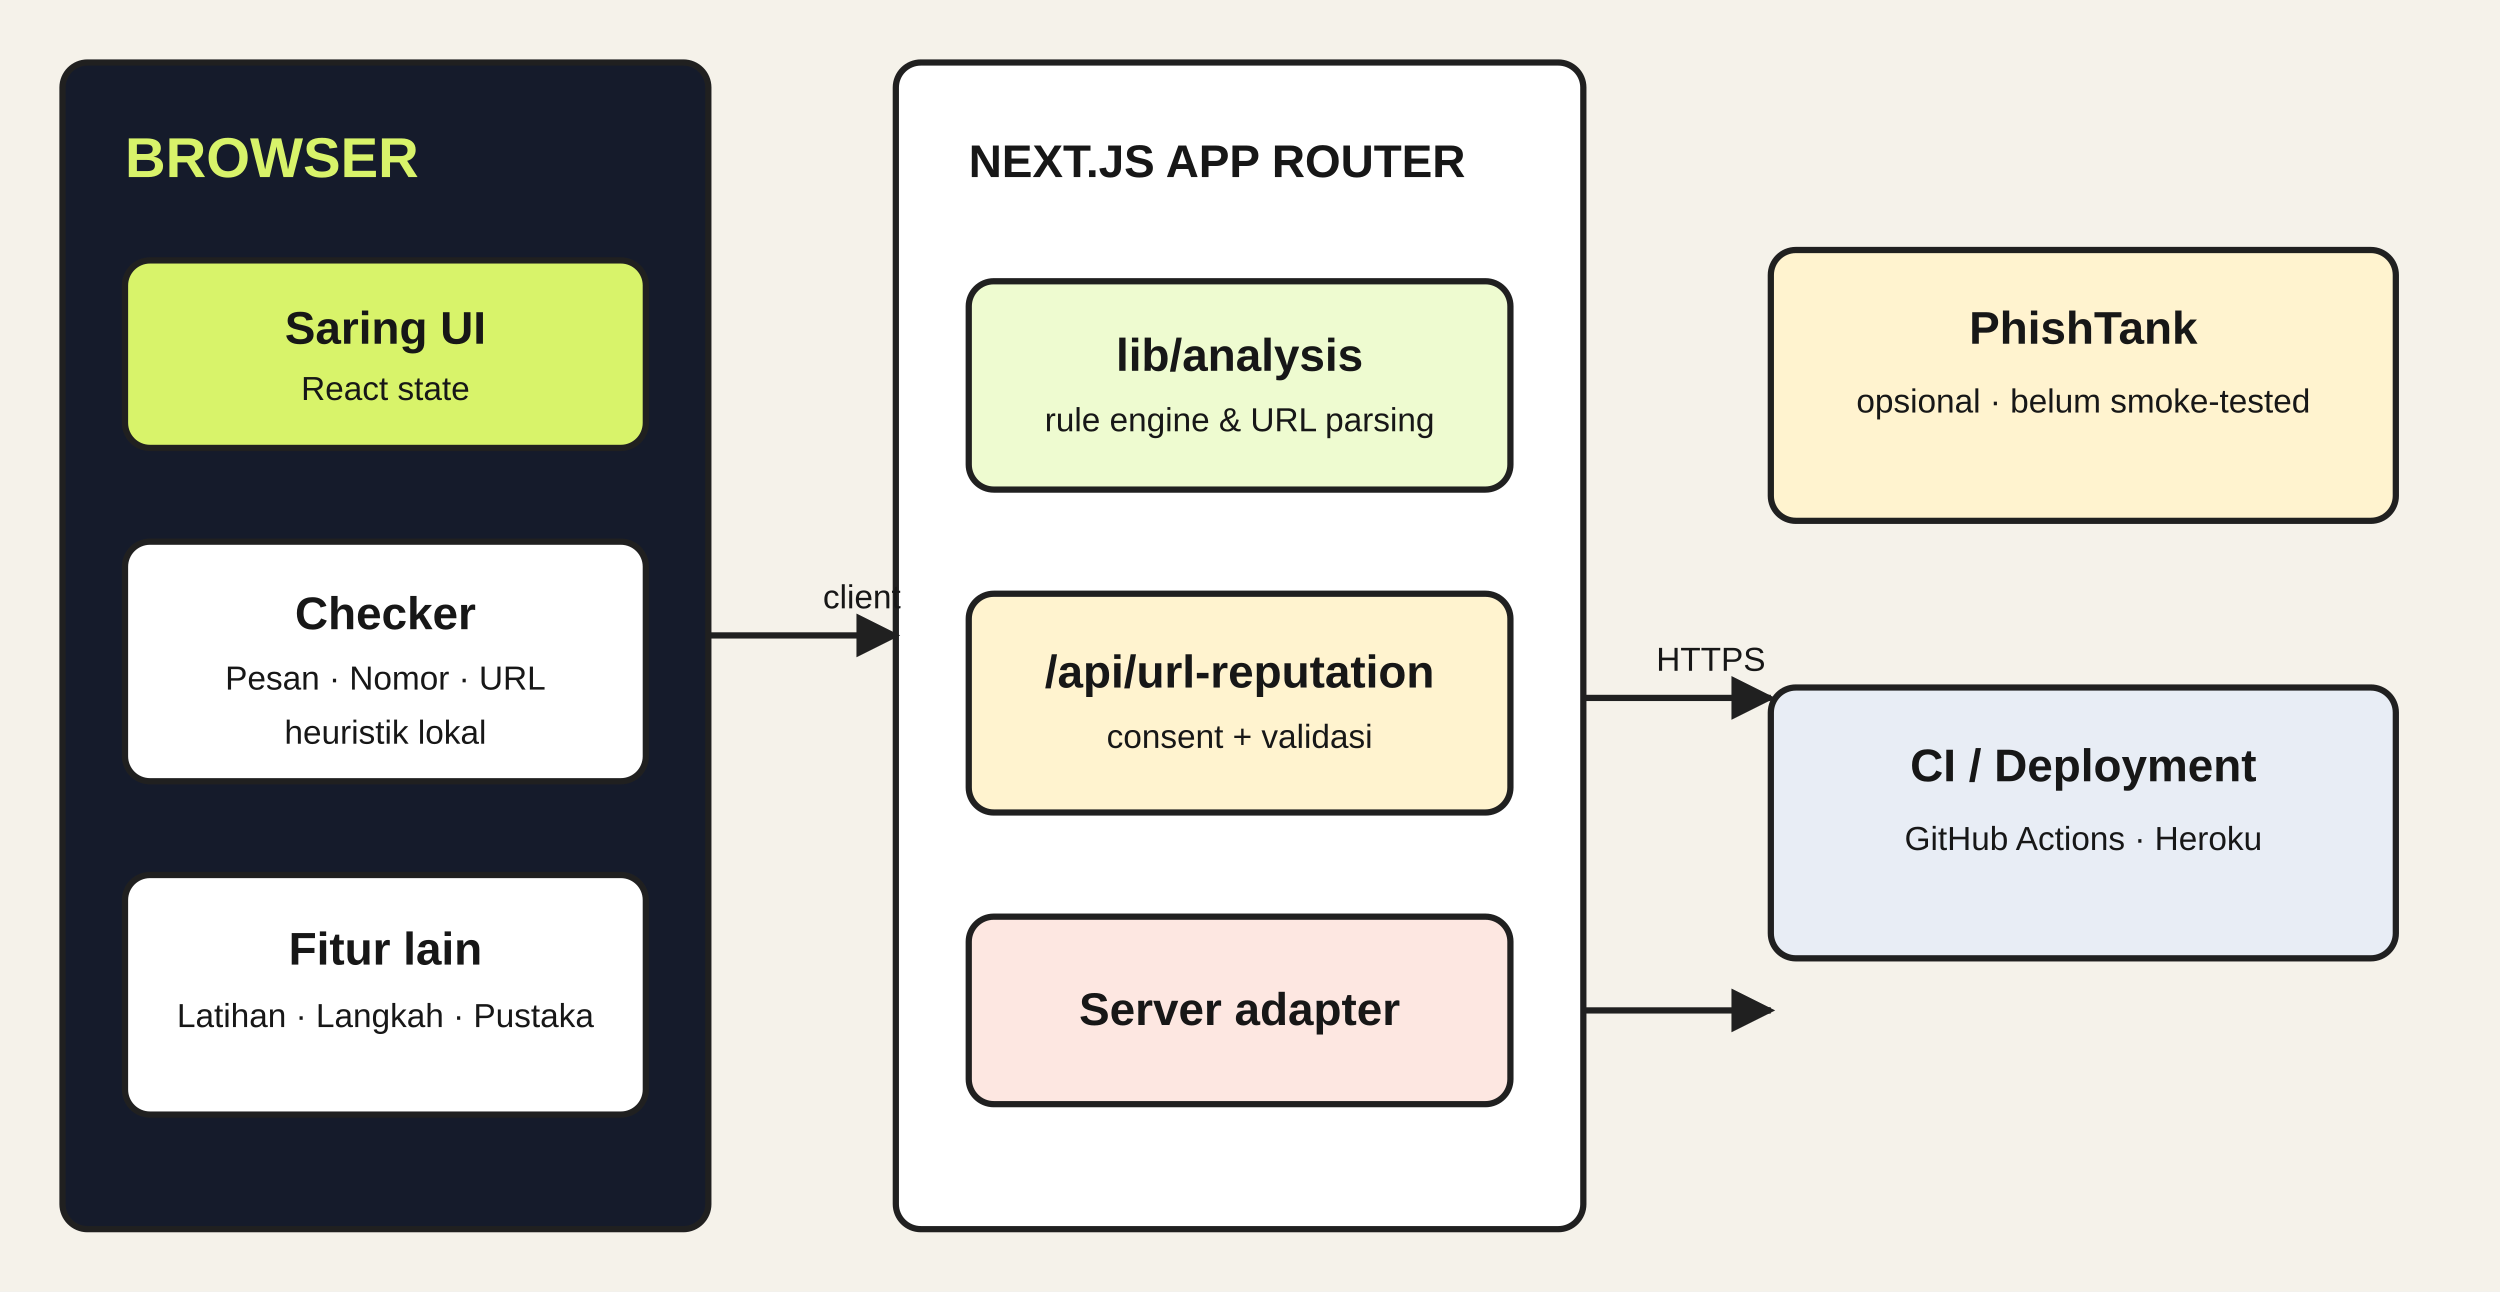
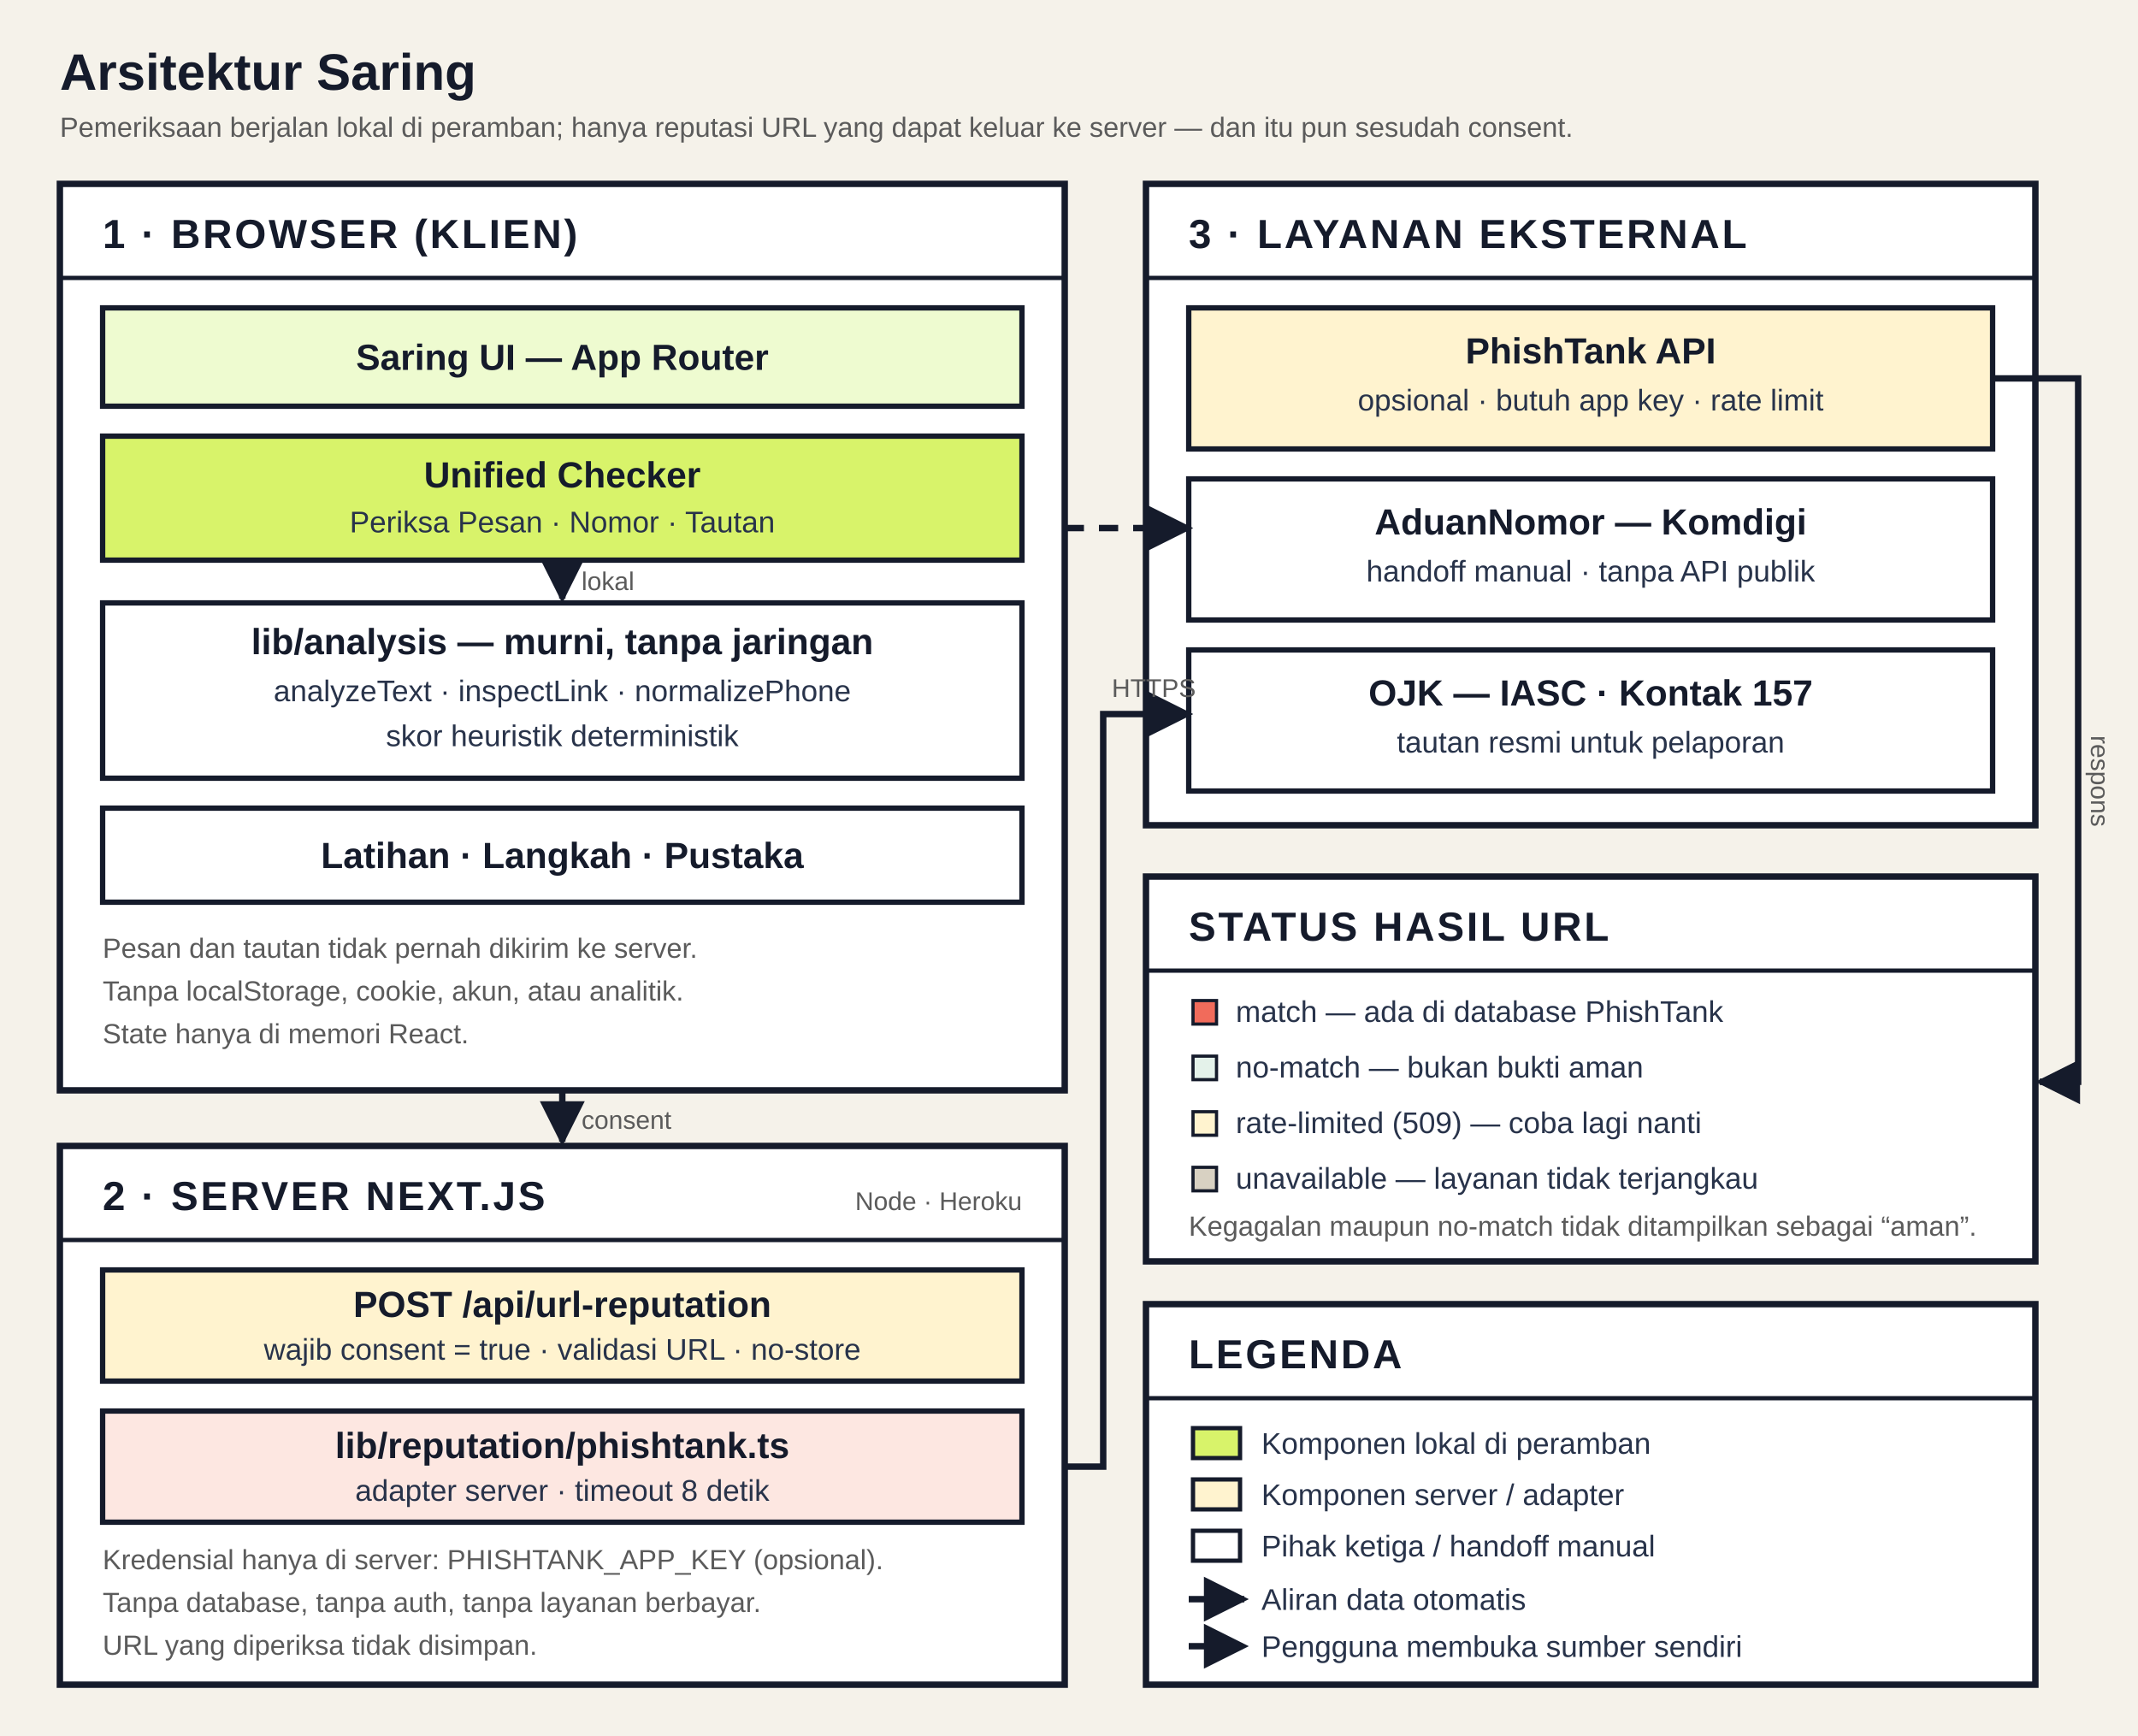
- <svg xmlns="http://www.w3.org/2000/svg" viewBox="0 0 1200 620" role="img" aria-labelledby="title desc">
-   <style>text{font-family:Segoe UI,Arial,sans-serif;fill:#171717} .box{stroke:#202020;stroke-width:3;rx:12} .label{font-size:22px;font-weight:700} .small{font-size:16px} .line{stroke:#202020;stroke-width:3;fill:none;marker-end:url(#arrow)}</style>
+ <svg xmlns="http://www.w3.org/2000/svg" viewBox="0 0 1000 812" width="1000" height="812" role="img" aria-labelledby="diagTitle diagDesc" preserveAspectRatio="xMidYMid meet">
+   <style>
+     text{font-family:'Segoe UI',Arial,Helvetica,sans-serif;fill:#151b2b}
+     .grp{fill:#ffffff;stroke:#151b2b;stroke-width:3}
+     .hd{font-size:19px;font-weight:700;letter-spacing:.06em}
+     .ttl{font-size:17px;font-weight:700;text-anchor:middle}
+     .det{font-size:14px;text-anchor:middle;fill:#28334a}
+     .note{font-size:13px;fill:#5b5b5b}
+     .lg{font-size:14px;fill:#28334a}
+     .flow{stroke:#151b2b;stroke-width:3;fill:none;marker-end:url(#arw)}
+     .manual{stroke:#151b2b;stroke-width:3;fill:none;stroke-dasharray:9 7;marker-end:url(#arw)}
+     .cap{font-size:12px;fill:#5b5b5b}
+   </style>
  <defs>
-     <marker id="arrow" viewBox="0 0 10 10" refX="9" refY="5" markerWidth="7" markerHeight="7" orient="auto-start-reverse">
-       <path d="M 0 0 L 10 5 L 0 10 z" fill="#202020" />
+     <marker id="arw" viewBox="0 0 10 10" refX="9" refY="5" markerWidth="7" markerHeight="7" orient="auto-start-reverse">
+       <path d="M 0 0 L 10 5 L 0 10 z" fill="#151b2b" />
    </marker>
  </defs>
-   <rect width="1200" height="620" fill="#f5f2ea" />
-   <rect x="30" y="30" width="310" height="560" fill="#151b2b" class="box" />
-   <text x="60" y="85" fill="#d8f36a" style="fill:#d8f36a;font-size:27px;font-weight:700">BROWSER</text>
-   <rect x="60" y="125" width="250" height="90" fill="#d8f36a" class="box" />
-   <text x="185" y="165" text-anchor="middle" class="label">Saring UI</text>
-   <text x="185" y="192" text-anchor="middle" class="small">React state</text>
-   <rect x="60" y="260" width="250" height="115" fill="#fff" class="box" />
-   <text x="185" y="302" text-anchor="middle" class="label">Checker</text>
-   <text x="185" y="331" text-anchor="middle" class="small">Pesan · Nomor · URL</text>
-   <text x="185" y="357" text-anchor="middle" class="small">heuristik lokal</text>
-   <rect x="60" y="420" width="250" height="115" fill="#fff" class="box" />
-   <text x="185" y="463" text-anchor="middle" class="label">Fitur lain</text>
-   <text x="185" y="493" text-anchor="middle" class="small">Latihan · Langkah · Pustaka</text>
-   <rect x="430" y="30" width="330" height="560" fill="#fff" class="box" />
-   <text x="465" y="85" class="label">NEXT.JS APP ROUTER</text>
-   <rect x="465" y="135" width="260" height="100" fill="#eefbd0" class="box" />
-   <text x="595" y="178" text-anchor="middle" class="label">lib/analysis</text>
-   <text x="595" y="207" text-anchor="middle" class="small">rule engine &amp; URL parsing</text>
-   <rect x="465" y="285" width="260" height="105" fill="#fff3cf" class="box" />
-   <text x="595" y="330" text-anchor="middle" class="label">/api/url-reputation</text>
-   <text x="595" y="359" text-anchor="middle" class="small">consent + validasi</text>
-   <rect x="465" y="440" width="260" height="90" fill="#fde7e1" class="box" />
-   <text x="595" y="492" text-anchor="middle" class="label">Server adapter</text>
-   <rect x="850" y="120" width="300" height="130" fill="#fff3cf" class="box" />
-   <text x="1000" y="165" text-anchor="middle" class="label">PhishTank</text>
-   <text x="1000" y="198" text-anchor="middle" class="small">opsional · belum smoke-tested</text>
-   <rect x="850" y="330" width="300" height="130" fill="#e8edf5" class="box" />
-   <text x="1000" y="375" text-anchor="middle" class="label">CI / Deployment</text>
-   <text x="1000" y="408" text-anchor="middle" class="small">GitHub Actions · Heroku</text>
-   <path d="M340 305H430" class="line" />
-   <path d="M760 335H850" class="line" />
-   <path d="M760 485H850" class="line" />
-   <text x="395" y="292" class="small">client</text>
-   <text x="795" y="322" class="small">HTTPS</text>
+   <rect width="1000" height="812" fill="#f5f2ea" />
+   <text x="28" y="42" style="font-size:24px;font-weight:700">Arsitektur Saring</text>
+   <text x="28" y="64" class="note">Pemeriksaan berjalan lokal di peramban; hanya reputasi URL yang dapat keluar ke server — dan itu pun sesudah consent.</text>
+   <rect x="28" y="86" width="470" height="424" class="grp" />
+   <text x="48" y="116" class="hd">1 · BROWSER (KLIEN)</text>
+   <line x1="28" y1="130" x2="498" y2="130" stroke="#151b2b" stroke-width="2" />
+   <rect x="48" y="144" width="430" height="46" fill="#eefbd0" stroke="#151b2b" stroke-width="2.5" />
+   <text x="263" y="173" class="ttl">Saring UI — App Router</text>
+   <rect x="48" y="204" width="430" height="58" fill="#d8f36a" stroke="#151b2b" stroke-width="2.5" />
+   <text x="263" y="228" class="ttl">Unified Checker</text>
+   <text x="263" y="249" class="det">Periksa Pesan · Nomor · Tautan</text>
+   <rect x="48" y="282" width="430" height="82" fill="#ffffff" stroke="#151b2b" stroke-width="2.5" />
+   <text x="263" y="306" class="ttl">lib/analysis — murni, tanpa jaringan</text>
+   <text x="263" y="328" class="det">analyzeText · inspectLink · normalizePhone</text>
+   <text x="263" y="349" class="det">skor heuristik deterministik</text>
+   <rect x="48" y="378" width="430" height="44" fill="#ffffff" stroke="#151b2b" stroke-width="2.5" />
+   <text x="263" y="406" class="ttl">Latihan · Langkah · Pustaka</text>
+   <text x="48" y="448" class="note">Pesan dan tautan tidak pernah dikirim ke server.</text>
+   <text x="48" y="468" class="note">Tanpa localStorage, cookie, akun, atau analitik.</text>
+   <text x="48" y="488" class="note">State hanya di memori React.</text>
+   <rect x="28" y="536" width="470" height="252" class="grp" />
+   <text x="48" y="566" class="hd">2 · SERVER NEXT.JS</text>
+   <text x="478" y="566" text-anchor="end" class="cap">Node · Heroku</text>
+   <line x1="28" y1="580" x2="498" y2="580" stroke="#151b2b" stroke-width="2" />
+   <rect x="48" y="594" width="430" height="52" fill="#fff3cf" stroke="#151b2b" stroke-width="2.5" />
+   <text x="263" y="616" class="ttl">POST /api/url-reputation</text>
+   <text x="263" y="636" class="det">wajib consent = true · validasi URL · no-store</text>
+   <rect x="48" y="660" width="430" height="52" fill="#fde7e1" stroke="#151b2b" stroke-width="2.5" />
+   <text x="263" y="682" class="ttl">lib/reputation/phishtank.ts</text>
+   <text x="263" y="702" class="det">adapter server · timeout 8 detik</text>
+   <text x="48" y="734" class="note">Kredensial hanya di server: PHISHTANK_APP_KEY (opsional).</text>
+   <text x="48" y="754" class="note">Tanpa database, tanpa auth, tanpa layanan berbayar.</text>
+   <text x="48" y="774" class="note">URL yang diperiksa tidak disimpan.</text>
+   <rect x="536" y="86" width="416" height="300" class="grp" />
+   <text x="556" y="116" class="hd">3 · LAYANAN EKSTERNAL</text>
+   <line x1="536" y1="130" x2="952" y2="130" stroke="#151b2b" stroke-width="2" />
+   <rect x="556" y="144" width="376" height="66" fill="#fff3cf" stroke="#151b2b" stroke-width="2.5" />
+   <text x="744" y="170" class="ttl">PhishTank API</text>
+   <text x="744" y="192" class="det">opsional · butuh app key · rate limit</text>
+   <rect x="556" y="224" width="376" height="66" fill="#ffffff" stroke="#151b2b" stroke-width="2.5" />
+   <text x="744" y="250" class="ttl">AduanNomor — Komdigi</text>
+   <text x="744" y="272" class="det">handoff manual · tanpa API publik</text>
+   <rect x="556" y="304" width="376" height="66" fill="#ffffff" stroke="#151b2b" stroke-width="2.5" />
+   <text x="744" y="330" class="ttl">OJK — IASC · Kontak 157</text>
+   <text x="744" y="352" class="det">tautan resmi untuk pelaporan</text>
+   <rect x="536" y="410" width="416" height="180" class="grp" />
+   <text x="556" y="440" class="hd">STATUS HASIL URL</text>
+   <line x1="536" y1="454" x2="952" y2="454" stroke="#151b2b" stroke-width="2" />
+   <rect x="558" y="468" width="11" height="11" fill="#f16b5b" stroke="#151b2b" stroke-width="1.5" />
+   <text x="578" y="478" class="lg">match — ada di database PhishTank</text>
+   <rect x="558" y="494" width="11" height="11" fill="#e4f2ea" stroke="#151b2b" stroke-width="1.5" />
+   <text x="578" y="504" class="lg">no-match — bukan bukti aman</text>
+   <rect x="558" y="520" width="11" height="11" fill="#fff3cf" stroke="#151b2b" stroke-width="1.5" />
+   <text x="578" y="530" class="lg">rate-limited (509) — coba lagi nanti</text>
+   <rect x="558" y="546" width="11" height="11" fill="#d8d1c2" stroke="#151b2b" stroke-width="1.5" />
+   <text x="578" y="556" class="lg">unavailable — layanan tidak terjangkau</text>
+   <text x="556" y="578" class="note">Kegagalan maupun no-match tidak ditampilkan sebagai “aman”.</text>
+   <rect x="536" y="610" width="416" height="178" class="grp" />
+   <text x="556" y="640" class="hd">LEGENDA</text>
+   <line x1="536" y1="654" x2="952" y2="654" stroke="#151b2b" stroke-width="2" />
+   <rect x="558" y="668" width="22" height="14" fill="#d8f36a" stroke="#151b2b" stroke-width="2" />
+   <text x="590" y="680" class="lg">Komponen lokal di peramban</text>
+   <rect x="558" y="692" width="22" height="14" fill="#fff3cf" stroke="#151b2b" stroke-width="2" />
+   <text x="590" y="704" class="lg">Komponen server / adapter</text>
+   <rect x="558" y="716" width="22" height="14" fill="#ffffff" stroke="#151b2b" stroke-width="2" />
+   <text x="590" y="728" class="lg">Pihak ketiga / handoff manual</text>
+   <line x1="556" y1="748" x2="582" y2="748" class="flow" />
+   <text x="590" y="753" class="lg">Aliran data otomatis</text>
+   <line x1="556" y1="770" x2="582" y2="770" class="manual" />
+   <text x="590" y="775" class="lg">Pengguna membuka sumber sendiri</text>
+   <path d="M263 262 V280" class="flow" />
+   <text x="272" y="276" class="cap">lokal</text>
+   <path d="M263 510 V534" class="flow" />
+   <text x="272" y="528" class="cap">consent</text>
+   <path d="M498 247 H556" class="manual" />
+   <path d="M498 686 H516 V334 H556" class="flow" />
+   <text x="520" y="326" class="cap">HTTPS</text>
+   <path d="M932 177 H972 V506 H954" class="flow" />
+   <text x="978" y="344" class="cap" transform="rotate(90 978 344)">respons</text>
</svg>
